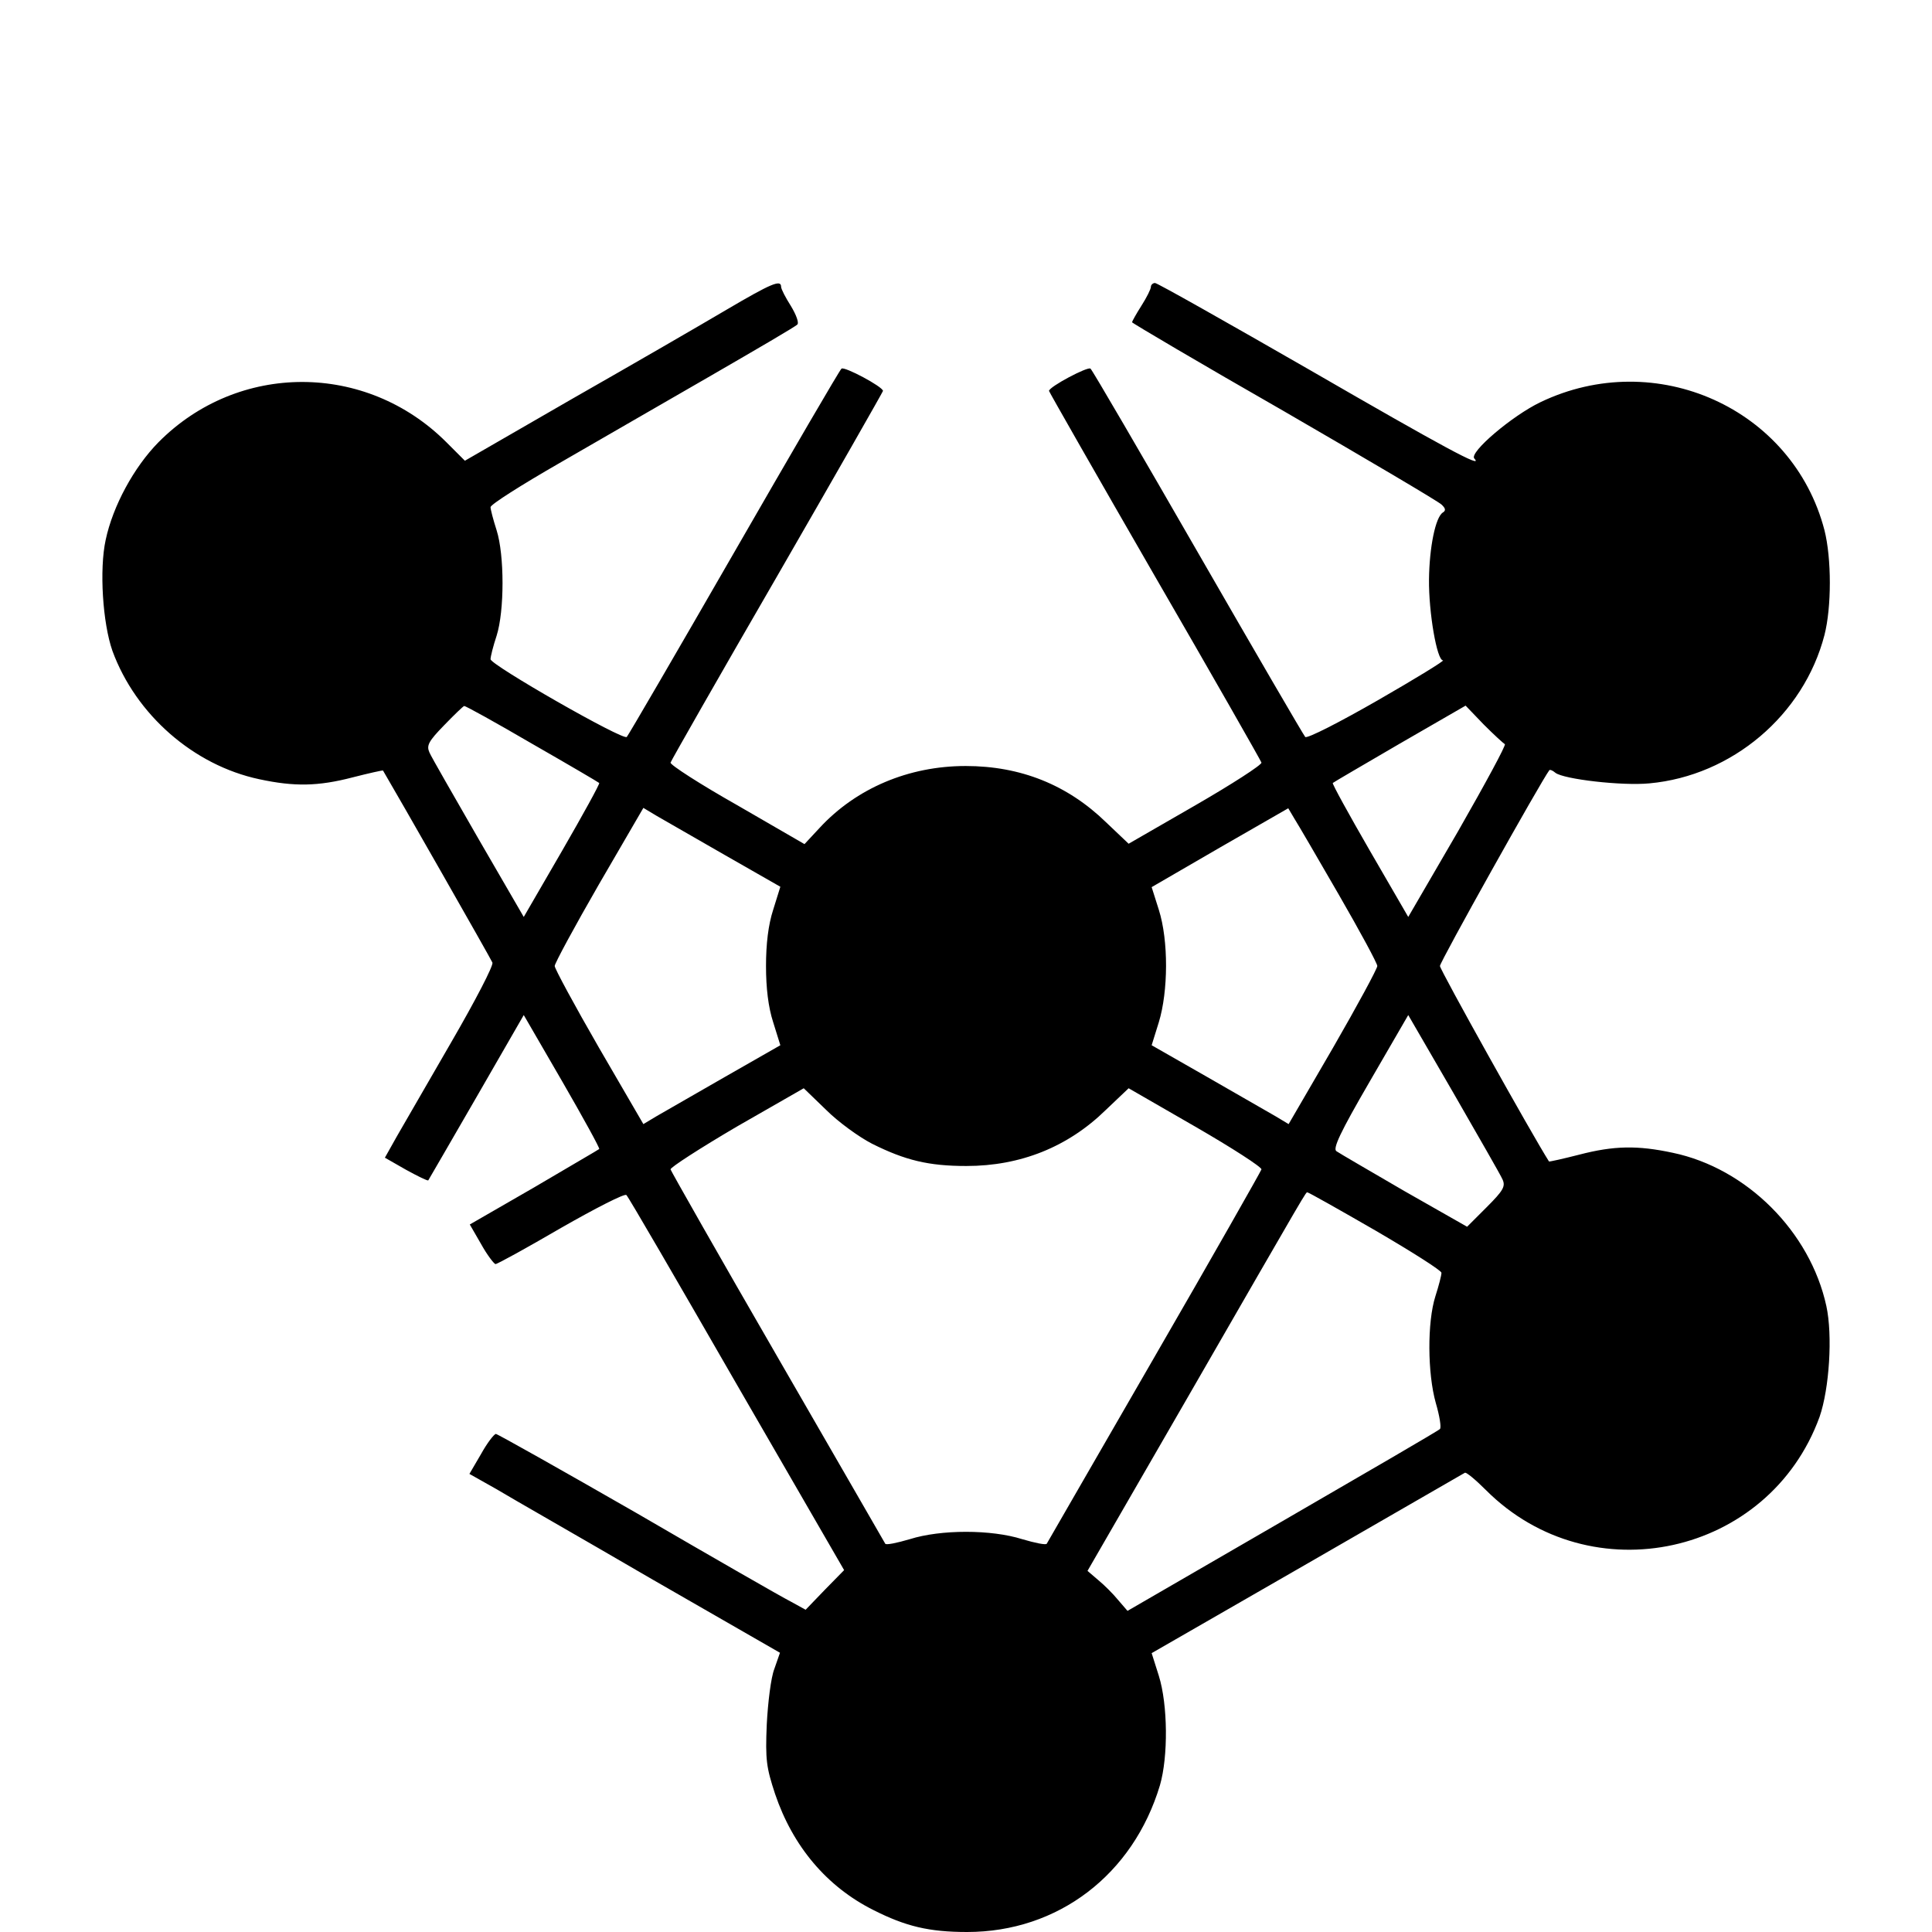
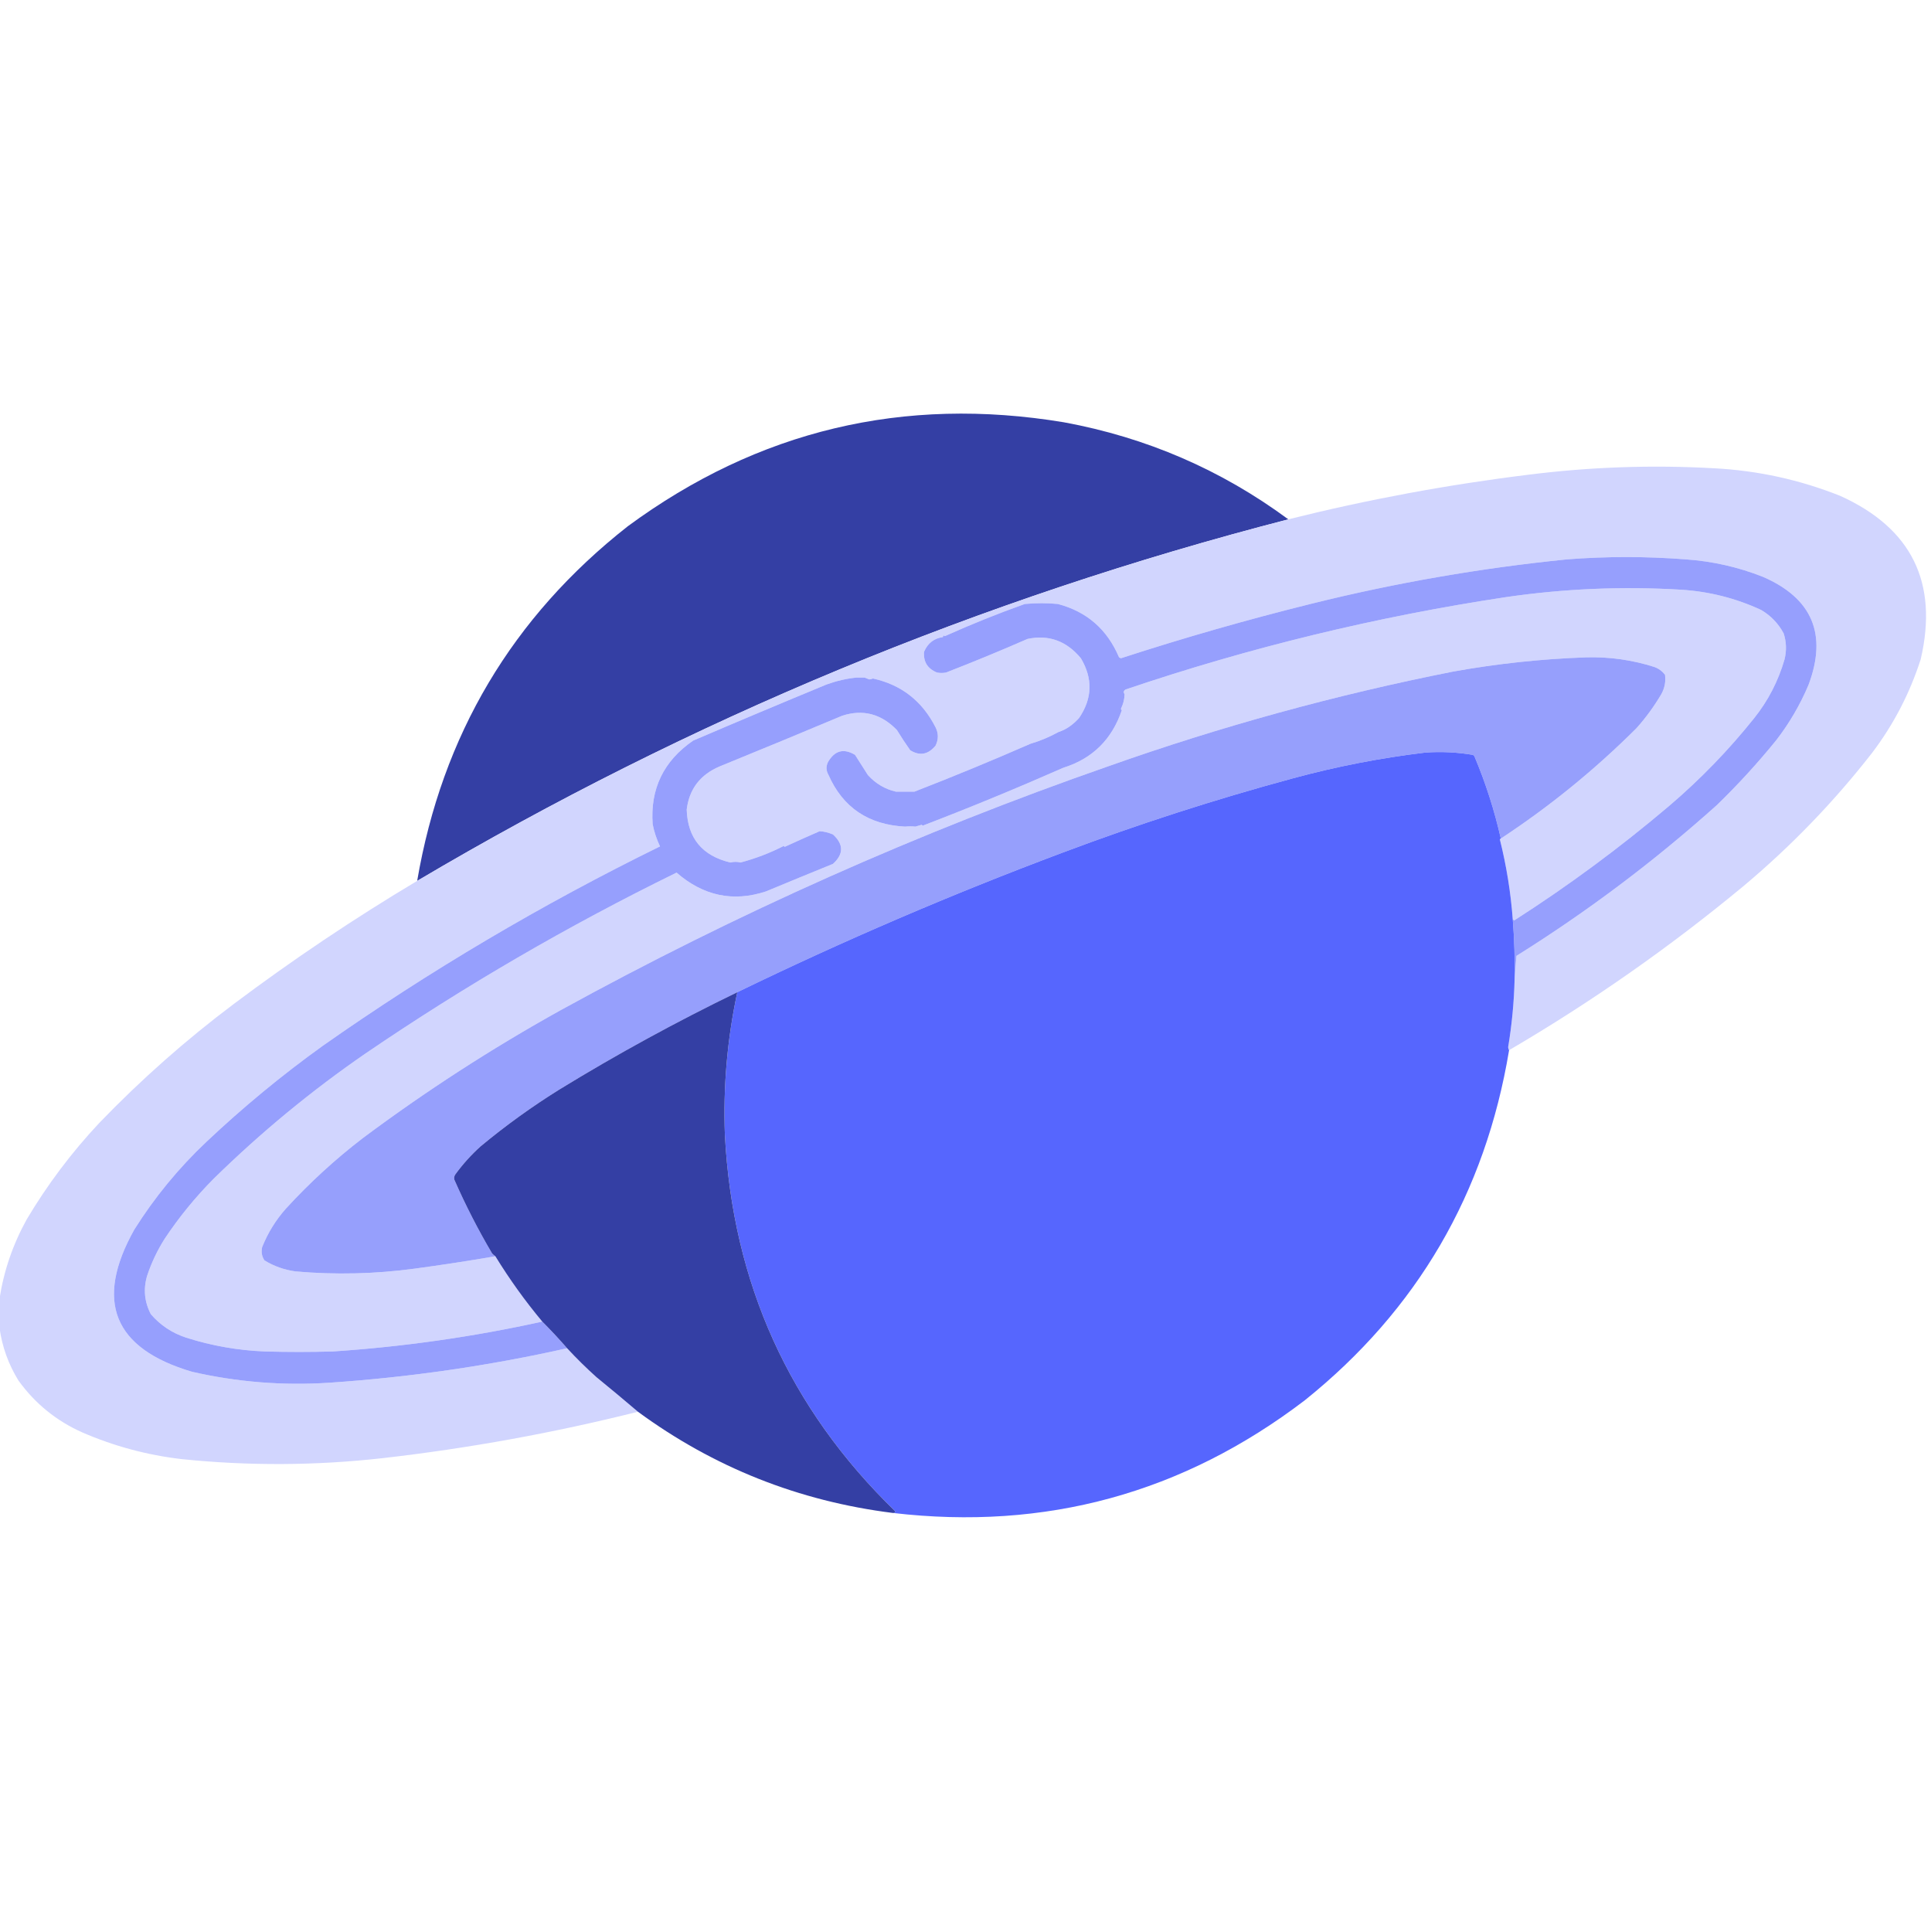
- <svg xmlns="http://www.w3.org/2000/svg" version="1.0" width="512pt" height="512pt" viewBox="0 0 512 512" preserveAspectRatio="xMidYMid meet">
-   <g transform="translate(0,512) scale(0.1,-0.1)" fill="#000000" stroke="none">
-     <path d="M1925 4299 c-66 -39 -249 -145 -407 -235 l-286 -165 -49 49 c-213 213 -552 213 -763 0 -65 -66 -121 -169 -140 -259 -17 -78 -8 -220 18 -294 62 -169 215 -303 389 -340 93 -20 156 -19 248 5 43 11 79 19 80 18 35 -59 286 -499 290 -509 3 -8 -46 -102 -108 -209 -62 -107 -127 -220 -145 -251 l-32 -57 56 -32 c31 -17 57 -30 59 -28 1 2 59 101 128 221 l125 217 102 -176 c56 -97 100 -177 98 -179 -2 -2 -80 -47 -173 -102 l-170 -98 30 -52 c16 -29 34 -52 38 -53 5 0 83 43 174 96 91 52 169 92 173 87 5 -4 136 -230 292 -501 l285 -493 -51 -52 -51 -53 -40 22 c-22 11 -205 116 -406 233 -202 116 -371 211 -375 211 -5 -1 -23 -24 -39 -53 l-31 -53 71 -40 c38 -23 224 -129 411 -238 l341 -196 -15 -43 c-9 -23 -17 -89 -20 -147 -4 -94 -1 -114 22 -184 47 -139 137 -246 261 -308 85 -43 147 -58 248 -58 241 0 440 152 511 389 22 76 21 213 -3 290 l-19 60 412 237 c226 130 414 239 418 241 4 2 29 -19 56 -46 278 -278 750 -174 884 194 26 75 35 216 18 294 -43 197 -211 365 -407 406 -93 20 -156 19 -248 -5 -43 -11 -79 -19 -80 -18 -44 69 -289 508 -289 518 0 11 268 490 290 519 2 2 9 -1 16 -7 22 -17 176 -35 249 -28 219 20 409 181 464 393 19 74 19 203 0 278 -84 323 -447 486 -753 339 -75 -36 -189 -133 -175 -149 27 -29 -82 30 -435 234 -221 127 -405 231 -411 231 -6 0 -11 -5 -11 -10 0 -6 -11 -28 -25 -50 -14 -22 -25 -42 -25 -44 0 -2 181 -109 403 -236 221 -128 409 -239 417 -247 11 -10 12 -16 4 -21 -20 -12 -36 -93 -37 -177 -1 -88 21 -215 37 -215 6 0 -72 -48 -173 -106 -101 -58 -187 -102 -192 -97 -4 4 -132 224 -284 488 -152 264 -280 484 -285 488 -6 7 -110 -48 -110 -59 0 -2 126 -223 280 -490 154 -266 281 -489 283 -495 1 -6 -78 -57 -175 -113 l-177 -102 -60 57 c-102 99 -226 149 -372 149 -151 0 -290 -59 -387 -164 l-40 -43 -178 103 c-99 56 -178 107 -177 113 2 6 129 229 283 495 154 267 280 488 280 490 0 11 -103 66 -110 59 -5 -4 -133 -224 -285 -488 -152 -264 -280 -484 -284 -488 -10 -10 -361 191 -361 206 0 7 7 35 16 62 21 66 21 214 0 280 -9 28 -16 55 -16 61 0 7 82 59 183 117 100 58 281 162 402 232 121 70 224 130 228 135 5 4 -3 26 -17 49 -14 22 -26 45 -26 51 0 20 -26 9 -145 -61z m-515 -1150 c96 -55 176 -102 178 -104 2 -2 -42 -82 -98 -179 l-102 -176 -120 207 c-66 115 -125 217 -130 229 -8 18 -3 29 39 72 26 27 50 50 53 51 3 1 84 -44 180 -100z m2578 -1 c4 -2 -52 -105 -124 -231 l-132 -227 -102 176 c-56 97 -100 177 -98 179 2 2 81 48 177 104 l175 101 48 -50 c27 -27 52 -50 56 -52z m-2067 -294 l147 -84 -19 -61 c-13 -40 -19 -91 -19 -149 0 -58 6 -109 19 -149 l19 -61 -147 -84 c-80 -46 -162 -93 -181 -104 l-35 -21 -118 203 c-64 111 -117 209 -117 216 0 7 53 105 117 216 l118 203 35 -21 c19 -11 101 -58 181 -104z m1627 -105 c56 -97 102 -182 102 -189 0 -7 -53 -105 -117 -216 l-118 -203 -35 21 c-19 11 -101 58 -181 104 l-147 84 19 61 c25 82 26 216 0 298 l-19 60 181 105 181 104 16 -27 c9 -14 62 -105 118 -202z m434 -755 c8 -18 2 -29 -42 -73 l-52 -52 -167 95 c-91 53 -172 100 -179 105 -11 6 9 49 88 185 l102 176 120 -207 c66 -115 125 -217 130 -229z m-1671 95 c88 -44 150 -59 250 -59 143 0 269 50 370 149 l60 57 177 -102 c97 -56 176 -107 175 -113 -2 -6 -129 -230 -284 -498 -155 -268 -283 -491 -285 -494 -2 -4 -31 2 -65 12 -82 26 -216 26 -298 0 -34 -10 -63 -16 -65 -12 -2 3 -130 226 -285 494 -155 268 -282 492 -284 498 -1 5 78 56 175 113 l178 102 59 -57 c32 -32 87 -72 122 -90z m1334 -230 c96 -56 175 -106 175 -112 0 -7 -7 -34 -16 -62 -22 -69 -21 -205 1 -283 10 -34 15 -65 11 -69 -3 -4 -191 -113 -417 -244 l-411 -238 -25 29 c-13 16 -37 40 -53 53 l-28 24 265 459 c329 571 313 544 318 544 3 0 83 -45 180 -101z" />
+ <svg xmlns="http://www.w3.org/2000/svg" version="1.1" width="2099px" height="2100px" style="shape-rendering:geometricPrecision; text-rendering:geometricPrecision; image-rendering:optimizeQuality; fill-rule:evenodd; clip-rule:evenodd">
+   <g>
+     <path style="opacity:0.997" fill="#343fa4" d="M 1400.5,564.5 C 1065.93,650.885 750.265,781.885 453.5,957.5C 480.563,799.128 556.897,670.628 682.5,572C 824.188,467.749 982.188,430.082 1156.5,459C 1246.3,475.511 1327.63,510.678 1400.5,564.5 Z" />
+   </g>
+   <g>
+     <path style="opacity:0.997" fill="#d1d5fe" d="M 1640.5,1141.5 C 1639.85,1140.55 1639.51,1139.38 1639.5,1138C 1643.55,1113.67 1645.88,1089.17 1646.5,1064.5C 1647.18,1056.1 1647.85,1047.6 1648.5,1039C 1725.82,990.656 1798.49,935.989 1866.5,875C 1889.47,852.699 1910.97,829.199 1931,804.5C 1945.2,786.109 1956.87,766.109 1966,744.5C 1986.68,689.501 1970.18,650.334 1916.5,627C 1889.5,616.337 1861.5,610.003 1832.5,608C 1789.5,604.676 1746.5,604.676 1703.5,608C 1609.98,617.396 1517.65,633.396 1426.5,656C 1356.45,673.346 1287.12,693.179 1218.5,715.5C 1217.83,715.167 1217.17,714.833 1216.5,714.5C 1203.62,684.101 1181.46,664.768 1150,656.5C 1138.48,655.351 1126.48,655.351 1114,656.5C 1084.83,666.89 1055.83,678.556 1027,691.5C 1025.98,690.366 1025.32,690.699 1025,692.5C 1015.32,693.801 1008.49,699.135 1004.5,708.5C 1003.66,719.305 1008.33,726.805 1018.5,731C 1021.83,731.667 1025.17,731.667 1028.5,731C 1058.51,719.331 1088.01,707.164 1117,694.5C 1140.04,689.641 1159.37,696.641 1175,715.5C 1188.15,737.623 1187.48,759.289 1173,780.5C 1165.92,788.198 1158.58,793.198 1151,795.5C 1140.86,801.091 1130.53,805.424 1120,808.5C 1079.2,826.389 1037.2,843.723 994,860.5C 987.333,860.5 980.667,860.5 974,860.5C 962.175,857.819 952.009,851.819 943.5,842.5C 938.821,835.134 934.154,827.8 929.5,820.5C 917.135,813.081 907.302,815.748 900,828.5C 897.85,833.14 898.016,837.64 900.5,842C 916.166,877.664 943.999,896.497 984,898.5C 987.873,898.092 991.54,898.092 995,898.5C 997.333,897.833 999.667,897.167 1002,896.5C 1002.33,896.833 1002.67,897.167 1003,897.5C 1053.59,878.119 1104.59,857.119 1156,834.5C 1187.55,824.622 1208.71,803.789 1219.5,772C 1219.04,771.586 1218.71,771.086 1218.5,770.5C 1221.08,765.279 1222.42,759.945 1222.5,754.5C 1221.06,752.561 1221.4,750.894 1223.5,749.5C 1358.49,703.753 1496.49,670.253 1637.5,649C 1700.57,639.844 1763.91,637.177 1827.5,641C 1857.94,642.902 1886.94,650.235 1914.5,663C 1925.05,669.217 1933.22,677.717 1939,688.5C 1941.95,697.72 1942.28,707.053 1940,716.5C 1933.2,740.113 1922.2,761.446 1907,780.5C 1879.27,815.229 1848.44,847.062 1814.5,876C 1761.09,921.282 1704.93,962.782 1646,1000.5C 1645.62,999.944 1645.12,999.611 1644.5,999.5C 1642.32,970.092 1637.65,941.092 1630.5,912.5C 1630.62,911.893 1630.96,911.56 1631.5,911.5C 1684.56,876.635 1733.73,836.635 1779,791.5C 1789.22,780.053 1798.22,767.72 1806,754.5C 1809.64,747.915 1810.98,740.915 1810,733.5C 1807.06,729.574 1803.23,726.74 1798.5,725C 1774.47,717.328 1749.8,713.828 1724.5,714.5C 1675.8,716.189 1627.47,721.355 1579.5,730C 1452.07,755.224 1327.07,789.558 1204.5,833C 998.716,904.728 800.383,993.061 609.5,1098C 534.6,1139.6 462.933,1185.93 394.5,1237C 364.516,1259.98 336.683,1285.48 311,1313.5C 299.893,1325.95 291.227,1339.95 285,1355.5C 283.747,1360.8 284.58,1365.63 287.5,1370C 297.958,1376.38 309.291,1380.38 321.5,1382C 364.591,1385.76 407.591,1384.76 450.5,1379C 479.948,1375.04 509.281,1370.54 538.5,1365.5C 553.784,1390.4 570.784,1414.07 589.5,1436.5C 514.5,1453.05 438.5,1463.88 361.5,1469C 337.167,1469.67 312.833,1469.67 288.5,1469C 259.092,1467.88 230.426,1462.88 202.5,1454C 187.219,1449.03 174.385,1440.53 164,1428.5C 156.974,1415.09 155.641,1401.09 160,1386.5C 164.728,1372.38 171.062,1359.04 179,1346.5C 194.512,1323.18 212.179,1301.51 232,1281.5C 283.381,1231.09 338.548,1185.59 397.5,1145C 505.087,1071.67 617.754,1006.17 735.5,948.5C 764.591,973.813 796.924,980.647 832.5,969C 857.529,958.603 881.863,948.603 905.5,939C 917.239,928.422 917.239,917.756 905.5,907C 900.282,904.844 895.449,903.677 891,903.5C 878.56,908.902 865.893,914.568 853,920.5C 852.667,920.167 852.333,919.833 852,919.5C 836.967,927.184 821.301,933.184 805,937.5C 801.475,936.554 797.809,936.554 794,937.5C 763.366,930.226 747.533,911.06 746.5,880C 749.243,857.623 761.243,841.956 782.5,833C 827.22,814.782 871.553,796.448 915.5,778C 938.027,770.664 957.86,775.83 975,793.5C 979.585,801.005 984.418,808.338 989.5,815.5C 999.842,821.913 1009.01,820.247 1017,810.5C 1020.33,803.833 1020.33,797.167 1017,790.5C 1002.47,761.954 979.801,744.288 949,737.5C 947.602,738.051 946.268,738.384 945,738.5C 943.333,737.833 941.667,737.167 940,736.5C 936.638,736.557 933.638,736.557 931,736.5C 920.447,737.512 909.613,740.012 898.5,744C 850.344,763.887 802.011,784.22 753.5,805C 721.37,827.132 706.703,857.466 709.5,896C 711.167,904.334 713.833,912.334 717.5,920C 589.066,983.01 466.733,1055.34 350.5,1137C 306.289,1168.8 264.289,1203.47 224.5,1241C 194.177,1269.63 168.01,1301.47 146,1336.5C 102.457,1414.22 123.29,1465.72 208.5,1491C 257.539,1502.25 307.205,1506.25 357.5,1503C 444.814,1497.13 531.147,1484.63 616.5,1465.5C 626.661,1476.49 637.328,1486.99 648.5,1497C 663.734,1509.42 678.734,1521.92 693.5,1534.5C 601.964,1557.48 509.297,1574.31 415.5,1585C 342.851,1593.13 270.185,1593.47 197.5,1586C 160.043,1581.64 124.043,1571.97 89.5,1557C 61.256,1544.42 38.09,1525.59 20,1500.5C 9.145,1482.82 2.312,1463.82 -0.5,1443.5C -0.5,1432.83 -0.5,1422.17 -0.5,1411.5C 4.203,1381.23 14.036,1352.56 29,1325.5C 51.488,1287.67 77.822,1252.67 108,1220.5C 153.567,1173.24 202.4,1130.08 254.5,1091C 318.448,1043.02 384.782,998.52 453.5,957.5C 750.265,781.885 1065.93,650.885 1400.5,564.5C 1486.49,543.003 1573.49,526.836 1661.5,516C 1728.64,507.524 1795.97,505.191 1863.5,509C 1910.86,511.471 1956.52,521.471 2000.5,539C 2078.13,574.103 2107.3,633.269 2088,716.5C 2076.08,753.677 2058.41,787.677 2035,818.5C 1993.68,871.489 1947.18,919.655 1895.5,963C 1815.34,1029.41 1730.34,1088.91 1640.5,1141.5 Z" />
+   </g>
+   <g>
+     <path style="opacity:1" fill="#969ffd" d="M 1646.5,1064.5 C 1646.87,1042.77 1646.2,1021.1 1644.5,999.5C 1645.12,999.611 1645.62,999.944 1646,1000.5C 1704.93,962.782 1761.09,921.282 1814.5,876C 1848.44,847.062 1879.27,815.229 1907,780.5C 1922.2,761.446 1933.2,740.113 1940,716.5C 1942.28,707.053 1941.95,697.72 1939,688.5C 1933.22,677.717 1925.05,669.217 1914.5,663C 1886.94,650.235 1857.94,642.902 1827.5,641C 1763.91,637.177 1700.57,639.844 1637.5,649C 1496.49,670.253 1358.49,703.753 1223.5,749.5C 1221.4,750.894 1221.06,752.561 1222.5,754.5C 1222.42,759.945 1221.08,765.279 1218.5,770.5C 1218.71,771.086 1219.04,771.586 1219.5,772C 1208.71,803.789 1187.55,824.622 1156,834.5C 1104.59,857.119 1053.59,878.119 1003,897.5C 1002.67,897.167 1002.33,896.833 1002,896.5C 999.667,897.167 997.333,897.833 995,898.5C 991.54,898.092 987.873,898.092 984,898.5C 943.999,896.497 916.166,877.664 900.5,842C 898.016,837.64 897.85,833.14 900,828.5C 907.302,815.748 917.135,813.081 929.5,820.5C 934.154,827.8 938.821,835.134 943.5,842.5C 952.009,851.819 962.175,857.819 974,860.5C 980.667,860.5 987.333,860.5 994,860.5C 1037.2,843.723 1079.2,826.389 1120,808.5C 1130.53,805.424 1140.86,801.091 1151,795.5C 1158.58,793.198 1165.92,788.198 1173,780.5C 1187.48,759.289 1188.15,737.623 1175,715.5C 1159.37,696.641 1140.04,689.641 1117,694.5C 1088.01,707.164 1058.51,719.331 1028.5,731C 1025.17,731.667 1021.83,731.667 1018.5,731C 1008.33,726.805 1003.66,719.305 1004.5,708.5C 1008.49,699.135 1015.32,693.801 1025,692.5C 1025.32,690.699 1025.98,690.366 1027,691.5C 1055.83,678.556 1084.83,666.89 1114,656.5C 1126.48,655.351 1138.48,655.351 1150,656.5C 1181.46,664.768 1203.62,684.101 1216.5,714.5C 1217.17,714.833 1217.83,715.167 1218.5,715.5C 1287.12,693.179 1356.45,673.346 1426.5,656C 1517.65,633.396 1609.98,617.396 1703.5,608C 1746.5,604.676 1789.5,604.676 1832.5,608C 1861.5,610.003 1889.5,616.337 1916.5,627C 1970.18,650.334 1986.68,689.501 1966,744.5C 1956.87,766.109 1945.2,786.109 1931,804.5C 1910.97,829.199 1889.47,852.699 1866.5,875C 1798.49,935.989 1725.82,990.656 1648.5,1039C 1647.85,1047.6 1647.18,1056.1 1646.5,1064.5 Z" />
+   </g>
+   <g>
+     <path style="opacity:1" fill="#969ffc" d="M 1631.5,911.5 C 1624.63,881.045 1615.13,851.379 1603,822.5C 1602.61,821.572 1601.95,820.905 1601,820.5C 1583.96,817.623 1566.79,816.79 1549.5,818C 1500.82,823.812 1452.82,833.145 1405.5,846C 1320.58,868.974 1236.91,895.974 1154.5,927C 1034.48,972.007 916.818,1022.51 801.5,1078.5C 735.24,1110.62 670.906,1145.79 608.5,1184C 578.42,1202.71 549.754,1223.37 522.5,1246C 512.223,1255.27 503.057,1265.44 495,1276.5C 493.699,1278.36 493.365,1280.36 494,1282.5C 506.104,1310.04 519.771,1336.71 535,1362.5C 536.145,1363.64 537.312,1364.64 538.5,1365.5C 509.281,1370.54 479.948,1375.04 450.5,1379C 407.591,1384.76 364.591,1385.76 321.5,1382C 309.291,1380.38 297.958,1376.38 287.5,1370C 284.58,1365.63 283.747,1360.8 285,1355.5C 291.227,1339.95 299.893,1325.95 311,1313.5C 336.683,1285.48 364.516,1259.98 394.5,1237C 462.933,1185.93 534.6,1139.6 609.5,1098C 800.383,993.061 998.716,904.728 1204.5,833C 1327.07,789.558 1452.07,755.224 1579.5,730C 1627.47,721.355 1675.8,716.189 1724.5,714.5C 1749.8,713.828 1774.47,717.328 1798.5,725C 1803.23,726.74 1807.06,729.574 1810,733.5C 1810.98,740.915 1809.64,747.915 1806,754.5C 1798.22,767.72 1789.22,780.053 1779,791.5C 1733.73,836.635 1684.56,876.635 1631.5,911.5 Z" />
+   </g>
+   <g>
+     <path style="opacity:1" fill="#969ffd" d="M 589.5,1436.5 C 598.761,1445.77 607.761,1455.43 616.5,1465.5C 531.147,1484.63 444.814,1497.13 357.5,1503C 307.205,1506.25 257.539,1502.25 208.5,1491C 123.29,1465.72 102.457,1414.22 146,1336.5C 168.01,1301.47 194.177,1269.63 224.5,1241C 264.289,1203.47 306.289,1168.8 350.5,1137C 466.733,1055.34 589.066,983.01 717.5,920C 713.833,912.334 711.167,904.334 709.5,896C 706.703,857.466 721.37,827.132 753.5,805C 802.011,784.22 850.344,763.887 898.5,744C 909.613,740.012 920.447,737.512 931,736.5C 933.638,736.557 936.638,736.557 940,736.5C 941.667,737.167 943.333,737.833 945,738.5C 946.268,738.384 947.602,738.051 949,737.5C 979.801,744.288 1002.47,761.954 1017,790.5C 1020.33,797.167 1020.33,803.833 1017,810.5C 1009.01,820.247 999.842,821.913 989.5,815.5C 984.418,808.338 979.585,801.005 975,793.5C 957.86,775.83 938.027,770.664 915.5,778C 871.553,796.448 827.22,814.782 782.5,833C 761.243,841.956 749.243,857.623 746.5,880C 747.533,911.06 763.366,930.226 794,937.5C 797.809,936.554 801.475,936.554 805,937.5C 821.301,933.184 836.967,927.184 852,919.5C 852.333,919.833 852.667,920.167 853,920.5C 865.893,914.568 878.56,908.902 891,903.5C 895.449,903.677 900.282,904.844 905.5,907C 917.239,917.756 917.239,928.422 905.5,939C 881.863,948.603 857.529,958.603 832.5,969C 796.924,980.647 764.591,973.813 735.5,948.5C 617.754,1006.17 505.087,1071.67 397.5,1145C 338.548,1185.59 283.381,1231.09 232,1281.5C 212.179,1301.51 194.512,1323.18 179,1346.5C 171.062,1359.04 164.728,1372.38 160,1386.5C 155.641,1401.09 156.974,1415.09 164,1428.5C 174.385,1440.53 187.219,1449.03 202.5,1454C 230.426,1462.88 259.092,1467.88 288.5,1469C 312.833,1469.67 337.167,1469.67 361.5,1469C 438.5,1463.88 514.5,1453.05 589.5,1436.5 Z" />
+   </g>
+   <g>
+     <path style="opacity:0.999" fill="#5666fe" d="M 1631.5,911.5 C 1630.96,911.56 1630.62,911.893 1630.5,912.5C 1637.65,941.092 1642.32,970.092 1644.5,999.5C 1646.2,1021.1 1646.87,1042.77 1646.5,1064.5C 1645.88,1089.17 1643.55,1113.67 1639.5,1138C 1639.51,1139.38 1639.85,1140.55 1640.5,1141.5C 1614.67,1297.07 1540.67,1423.9 1418.5,1522C 1285.95,1623.11 1136.61,1663.95 970.5,1644.5C 972.355,1644.73 973.188,1644.06 973,1642.5C 858.069,1530.92 796.402,1394.59 788,1233.5C 786.058,1181.24 790.558,1129.57 801.5,1078.5C 916.818,1022.51 1034.48,972.007 1154.5,927C 1236.91,895.974 1320.58,868.974 1405.5,846C 1452.82,833.145 1500.82,823.812 1549.5,818C 1566.79,816.79 1583.96,817.623 1601,820.5C 1601.95,820.905 1602.61,821.572 1603,822.5C 1615.13,851.379 1624.63,881.045 1631.5,911.5 Z" />
+   </g>
+   <g>
+     <path style="opacity:1" fill="#343fa4" d="M 801.5,1078.5 C 790.558,1129.57 786.058,1181.24 788,1233.5C 796.402,1394.59 858.069,1530.92 973,1642.5C 973.188,1644.06 972.355,1644.73 970.5,1644.5C 868.327,1631.68 775.993,1595.02 693.5,1534.5C 678.734,1521.92 663.734,1509.42 648.5,1497C 637.328,1486.99 626.661,1476.49 616.5,1465.5C 607.761,1455.43 598.761,1445.77 589.5,1436.5C 570.784,1414.07 553.784,1390.4 538.5,1365.5C 537.312,1364.64 536.145,1363.64 535,1362.5C 519.771,1336.71 506.104,1310.04 494,1282.5C 493.365,1280.36 493.699,1278.36 495,1276.5C 503.057,1265.44 512.223,1255.27 522.5,1246C 549.754,1223.37 578.42,1202.71 608.5,1184C 670.906,1145.79 735.24,1110.62 801.5,1078.5 Z" />
  </g>
</svg>
